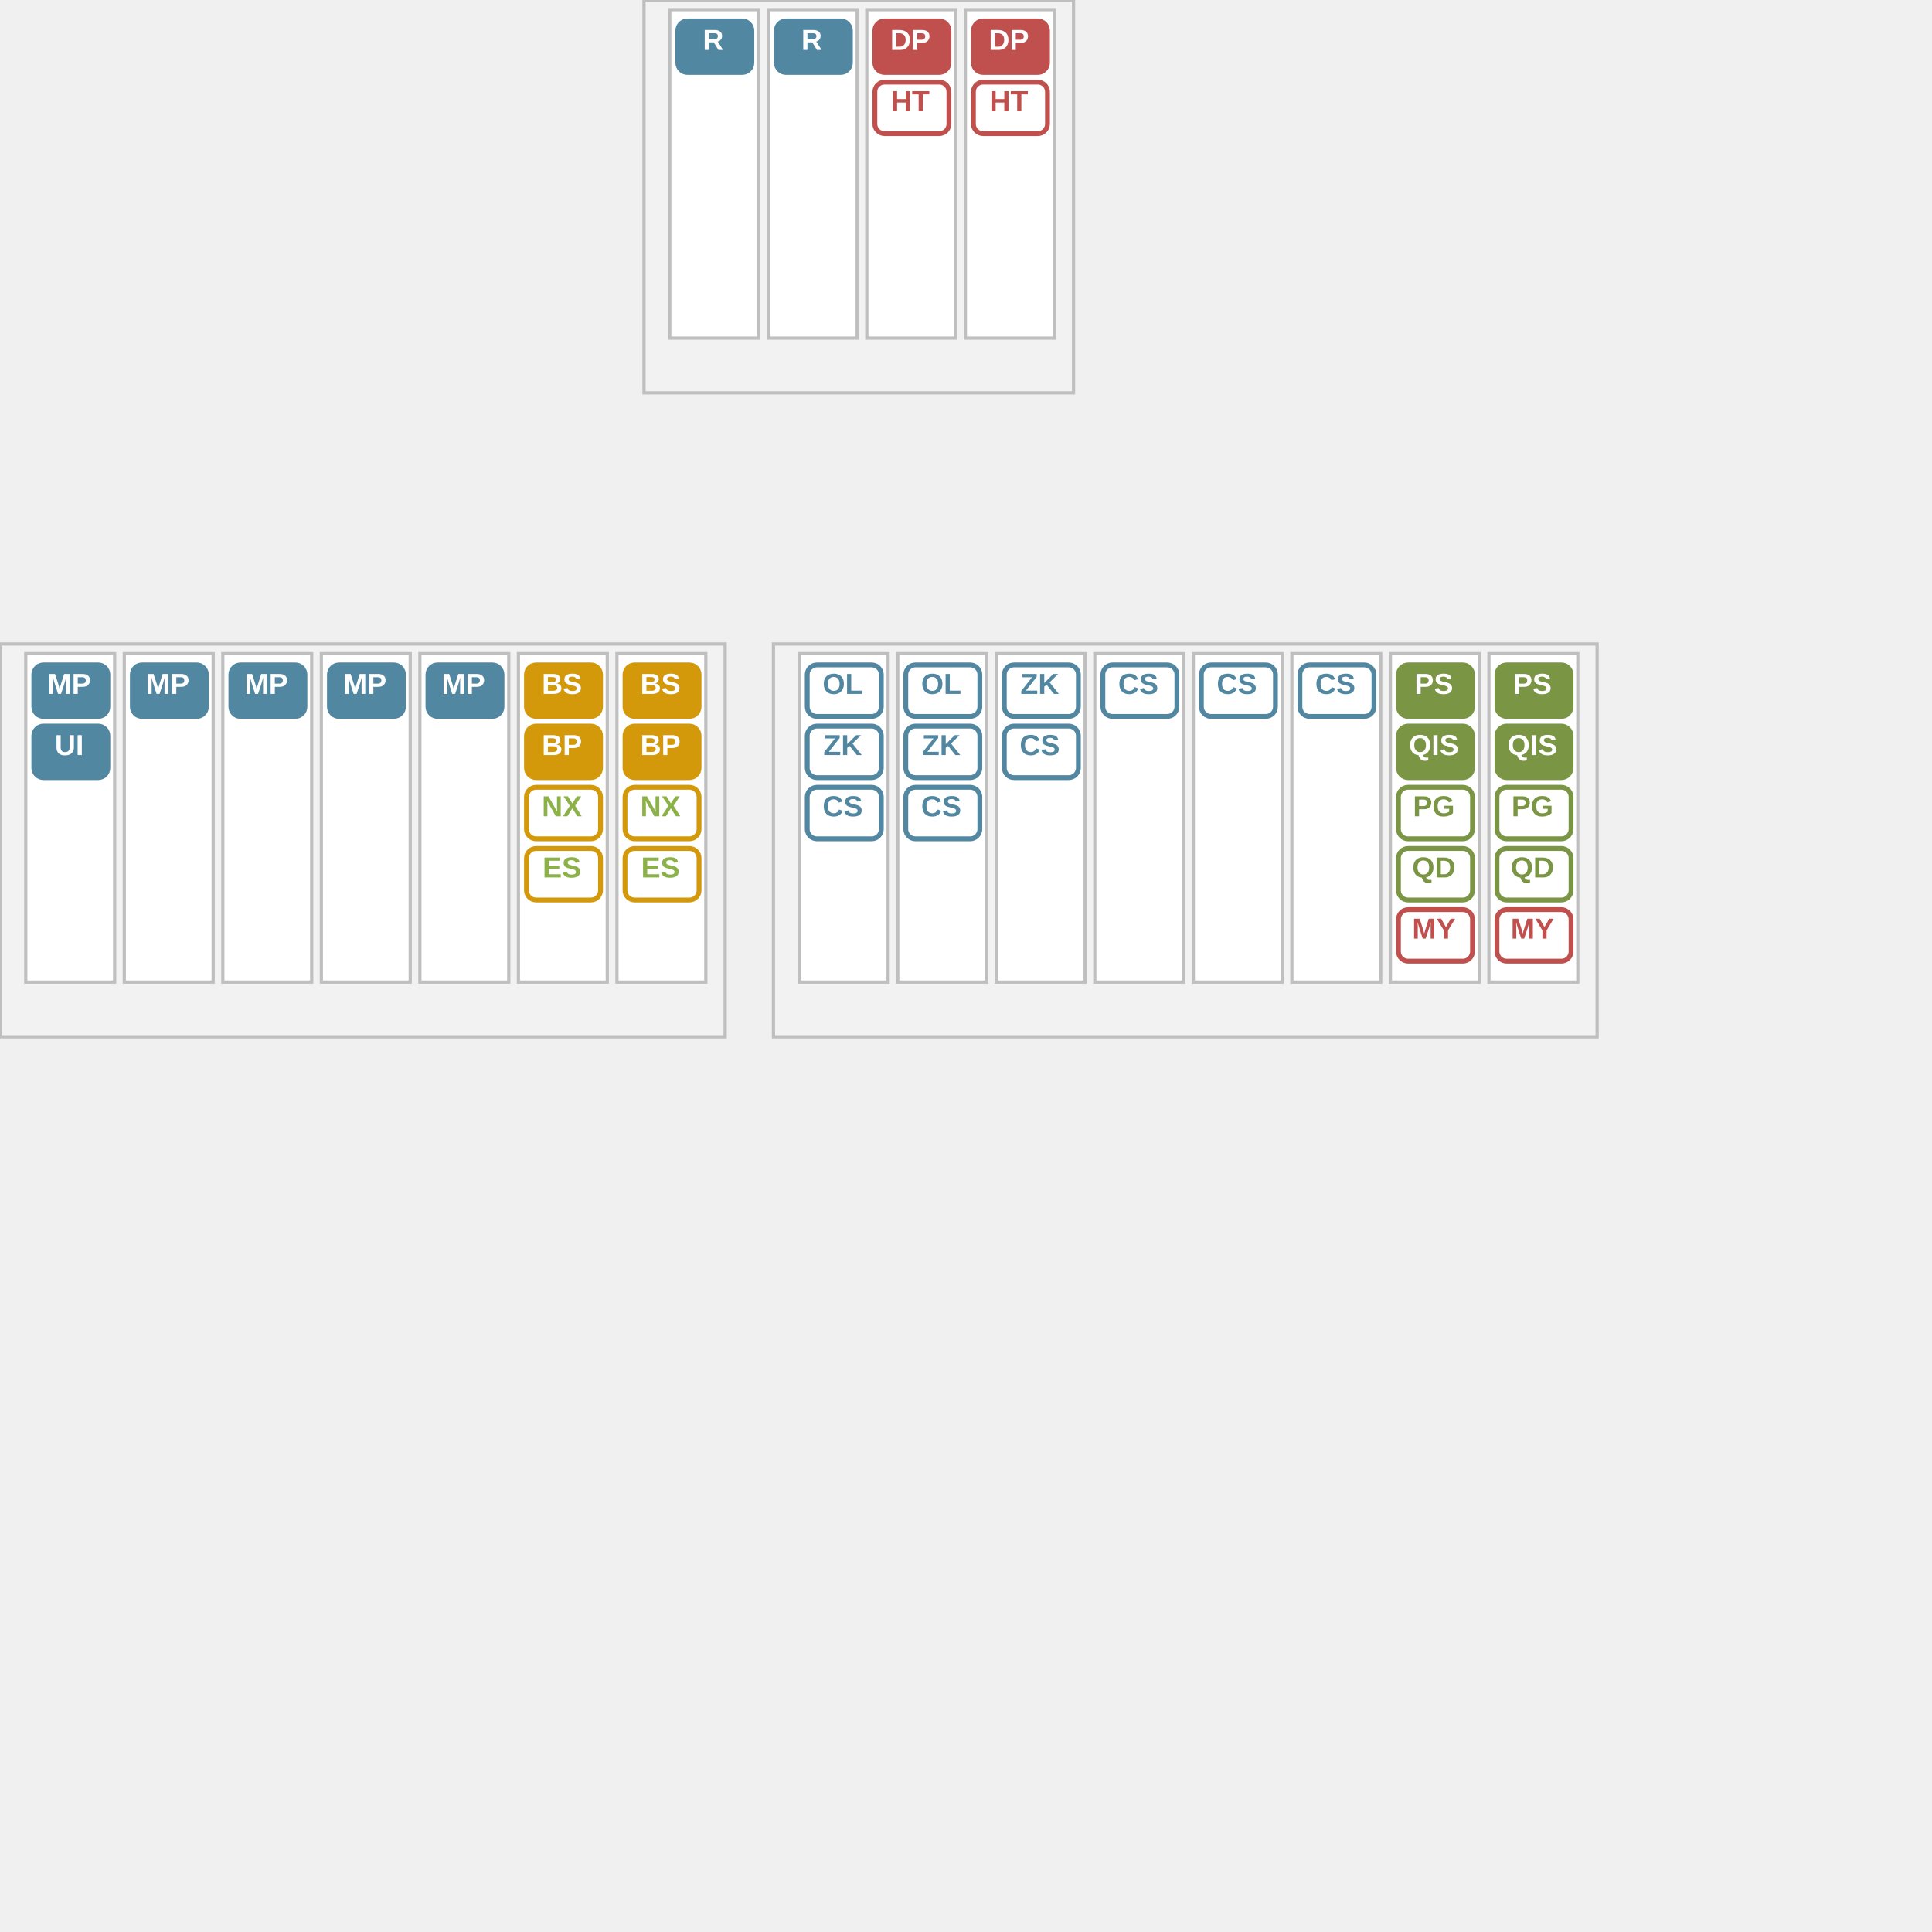
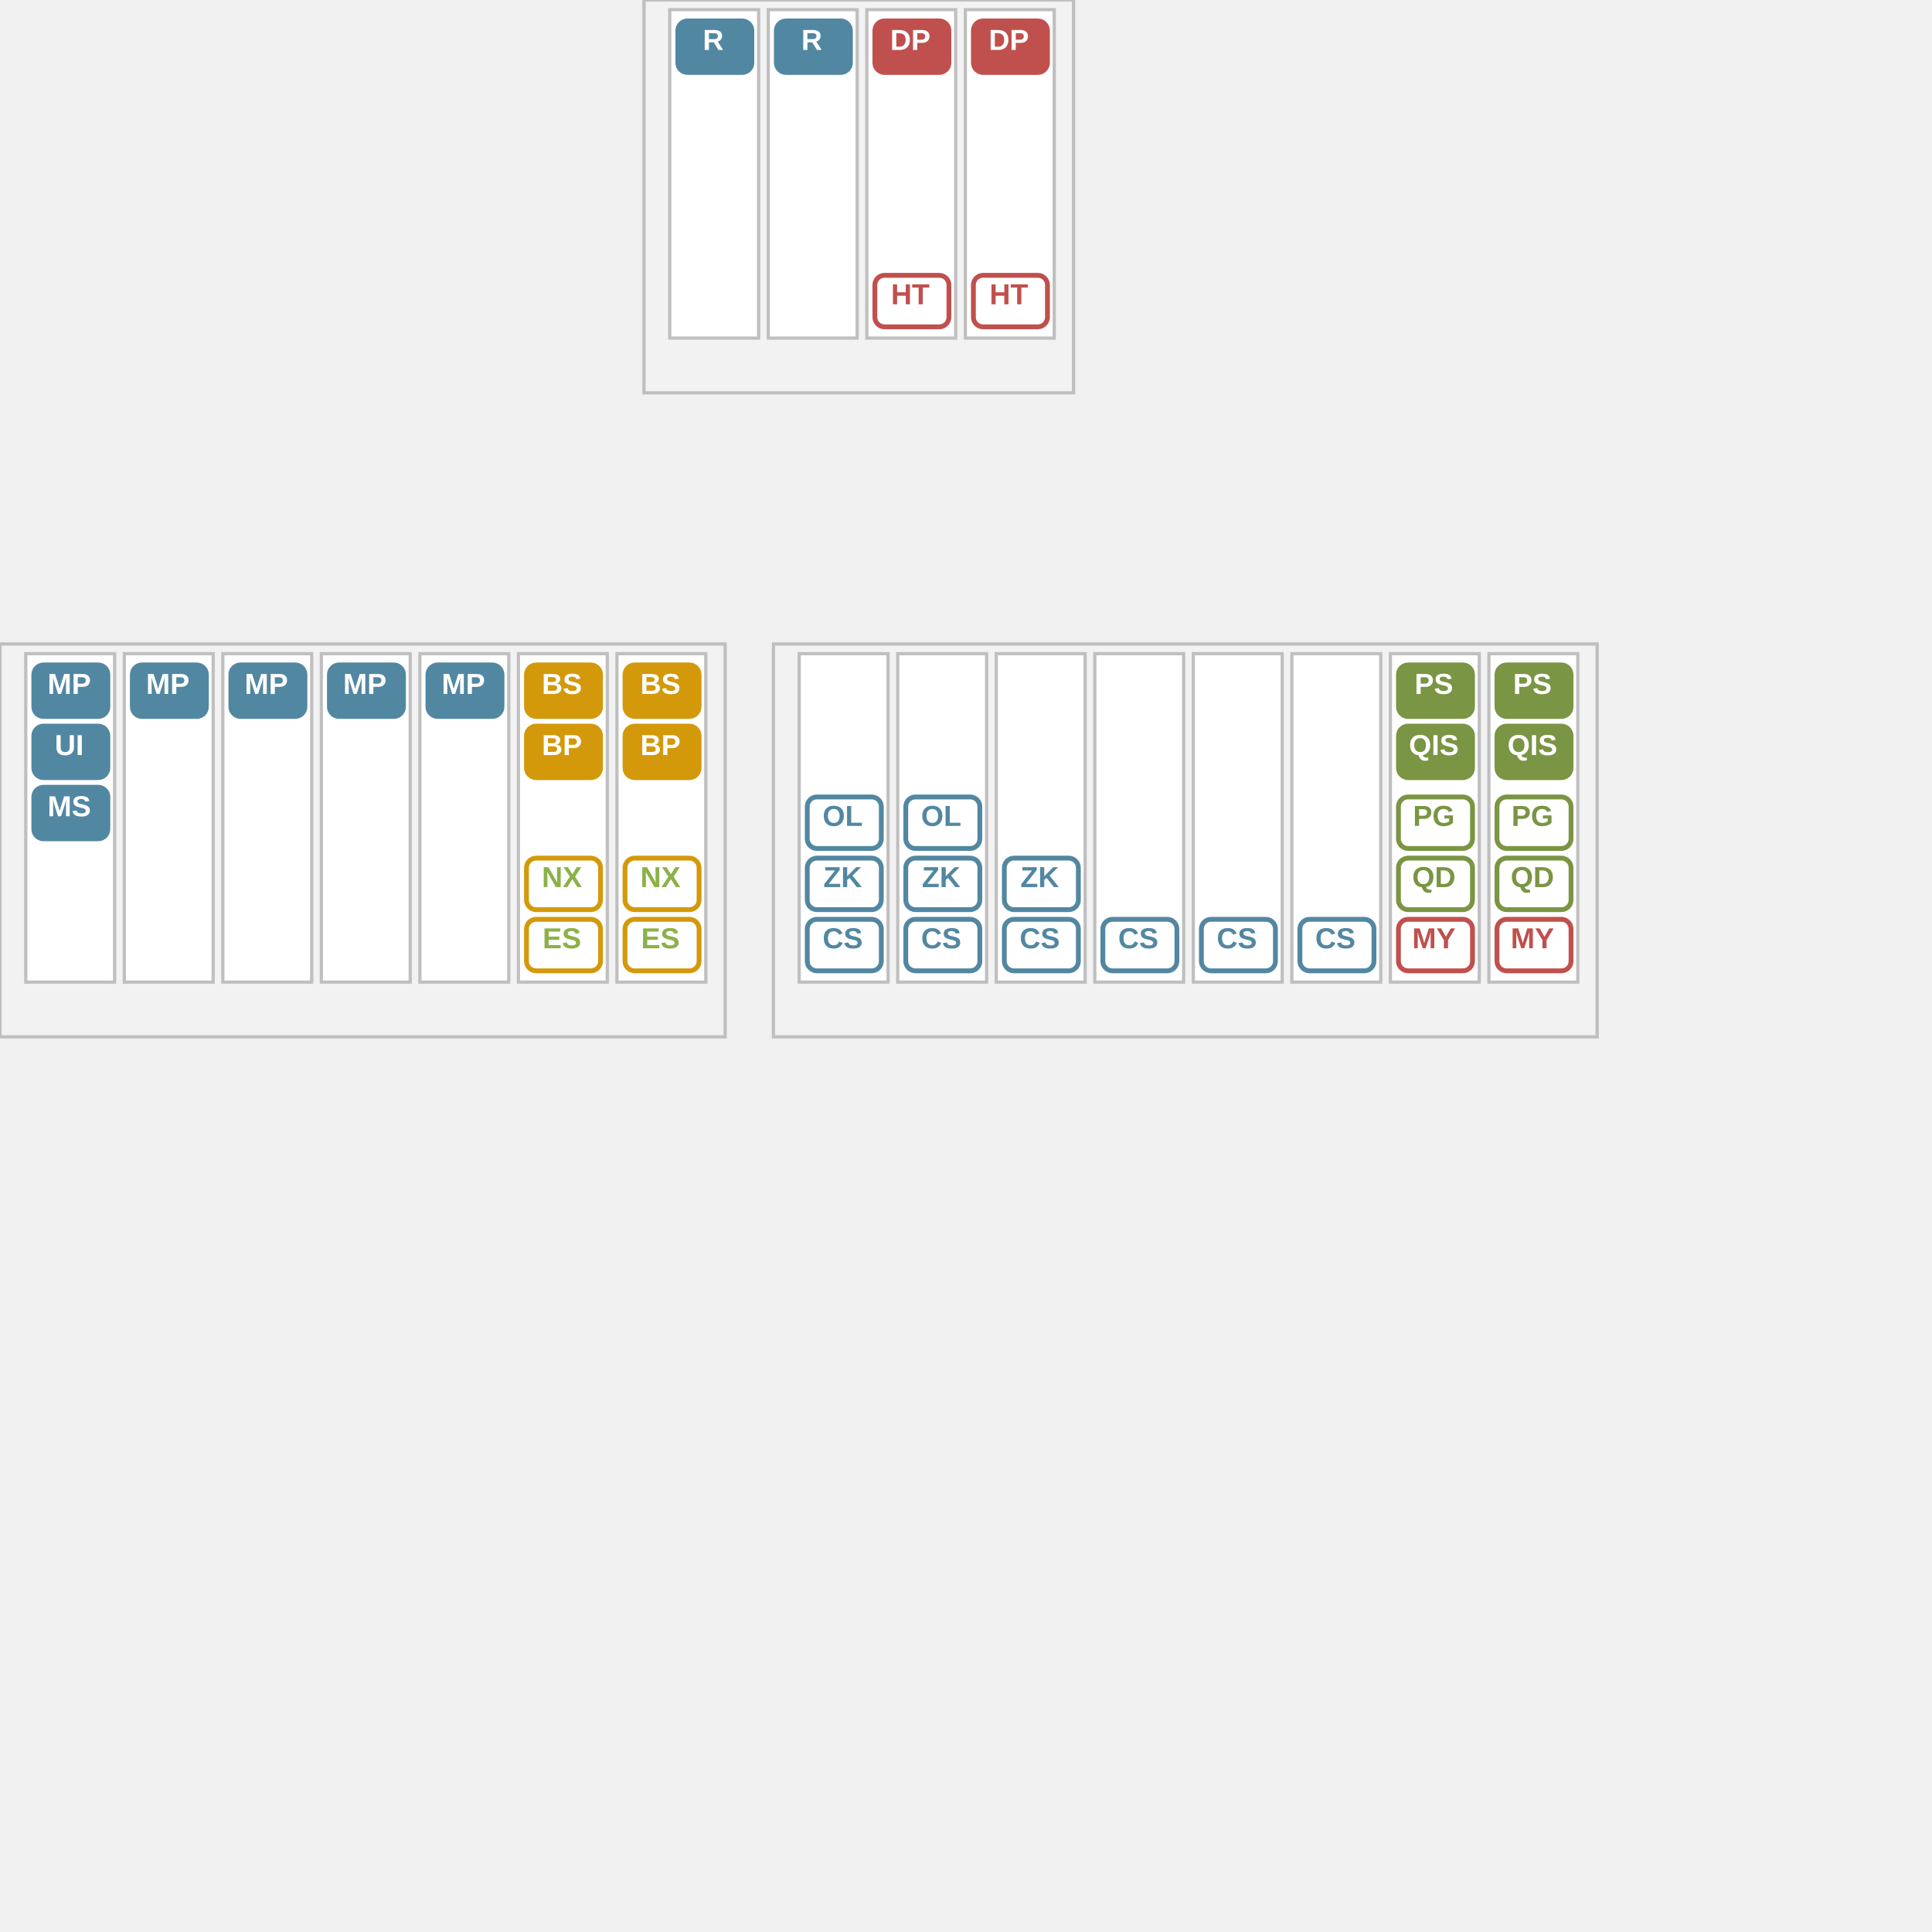
<svg xmlns="http://www.w3.org/2000/svg" xmlns:xlink="http://www.w3.org/1999/xlink" height="600" width="600" xml:space="preserve" version="1.1" id="svg2">
  <symbol id="struct">
    <rect id="compcs2" x="1.5" y="1.5" width="23" height="16" rx="3" style="stroke-width:1.5" />
  </symbol>
  <symbol id="ui">
    <use xlink:href="#struct" style="fill:#5287a2;stroke:#5287a2;" />
    <text id="text1488" x="12.5" y="10.5" style="font-weight:bold;font-size:9px;font-family:Arial;fill:#ffffff;" alignment-baseline="middle" text-anchor="middle">UI</text>
+   </symbol>
+   <symbol id="ms">
+     <use xlink:href="#struct" style="fill:#5287a2;stroke:#5287a2;" />
+     <text id="text1488" x="12.5" y="10.5" style="font-weight:bold;font-size:9px;font-family:Arial;fill:#ffffff;" alignment-baseline="middle" text-anchor="middle">MS</text>
  </symbol>
  <symbol id="r">
    <use xlink:href="#struct" style="fill:#5287a2;stroke:#5287a2;" />
    <text id="text1488" x="12.5" y="10.5" style="font-weight:bold;font-size:9px;font-family:Arial;fill:#ffffff;" alignment-baseline="middle" text-anchor="middle">R</text>
  </symbol>
  <symbol id="mp">
    <use xlink:href="#struct" style="fill:#5287a2;stroke:#5287a2;" />
    <text id="text1488" x="12.5" y="10.5" style="font-weight:bold;font-size:9px;font-family:Arial;fill:#ffffff;" alignment-baseline="middle" text-anchor="middle">MP</text>
  </symbol>
  <symbol id="cs">
    <use xlink:href="#struct" style="fill:#ffffff;stroke:#5287a2;" />
    <text id="text1488" x="12.5" y="10.5" style="font-weight:bold;font-size:9px;font-family:Arial;fill:#5287a2;" alignment-baseline="middle" text-anchor="middle">CS</text>
  </symbol>
  <symbol id="zk">
    <use xlink:href="#struct" style="fill:#ffffff;stroke:#5287a2;" />
    <text id="text1488" x="12.5" y="10.5" style="font-weight:bold;font-size:9px;font-family:Arial;fill:#5287a2;" alignment-baseline="middle" text-anchor="middle">ZK</text>
  </symbol>
  <symbol id="ol">
    <use xlink:href="#struct" style="fill:#ffffff;stroke:#5287a2;" />
    <text id="text1488" x="12.5" y="10.5" style="font-weight:bold;font-size:9px;font-family:Arial;fill:#5287a2;" alignment-baseline="middle" text-anchor="middle">OL</text>
  </symbol>
  <symbol id="bp">
    <use xlink:href="#struct" style="fill:#d3990a;stroke:#d3990a;" />
    <text id="text1488" x="12.5" y="10.5" style="font-weight:bold;font-size:9px;font-family:Arial;fill:#ffffff;" alignment-baseline="middle" text-anchor="middle">BP</text>
  </symbol>
  <symbol id="bs">
    <use xlink:href="#struct" style="fill:#d3990a;stroke:#d3990a;" />
    <text id="text1488" x="12.5" y="10.5" style="font-weight:bold;font-size:9px;font-family:Arial;fill:#ffffff;" alignment-baseline="middle" text-anchor="middle">BS</text>
  </symbol>
  <symbol id="nx">
    <use xlink:href="#struct" style="fill:#ffffff;stroke:#d3990a;" />
    <text id="text1488" x="12.5" y="10.5" style="font-weight:bold;font-size:9px;font-family:Arial;fill:#8bb148;" alignment-baseline="middle" text-anchor="middle">NX</text>
  </symbol>
  <symbol id="tc">
    <use xlink:href="#struct" style="fill:#ffffff;stroke:#d3990a;" />
    <text id="text1488" x="12.5" y="10.5" style="font-weight:bold;font-size:9px;font-family:Arial;fill:#8bb148;" alignment-baseline="middle" text-anchor="middle">TC</text>
  </symbol>
  <symbol id="es">
    <use xlink:href="#struct" style="fill:#ffffff;stroke:#d3990a;" />
    <text id="text1488" x="12.5" y="10.5" style="font-weight:bold;font-size:9px;font-family:Arial;fill:#8bb148;" alignment-baseline="middle" text-anchor="middle">ES</text>
  </symbol>
  <symbol id="ps">
    <use xlink:href="#struct" style="fill:#7a9543;stroke:#7a9543;" />
    <text id="text1488" x="12.5" y="10.5" style="font-weight:bold;font-size:9px;font-family:Arial;fill:#ffffff;" alignment-baseline="middle" text-anchor="middle">PS</text>
  </symbol>
  <symbol id="qis">
    <use xlink:href="#struct" style="fill:#7a9543;stroke:#7a9543;" />
    <text id="text1488" x="12.5" y="10.5" style="font-weight:bold;font-size:9px;font-family:Arial;fill:#ffffff;" alignment-baseline="middle" text-anchor="middle">QIS</text>
  </symbol>
  <symbol id="qd">
    <use xlink:href="#struct" style="fill:#ffffff;stroke:#7a9543;" />
    <text id="text1488" x="12.5" y="10.5" style="font-weight:bold;font-size:9px;font-family:Arial;fill:#7a9543;" alignment-baseline="middle" text-anchor="middle">QD</text>
  </symbol>
  <symbol id="pg">
    <use xlink:href="#struct" style="fill:#ffffff;stroke:#7a9543;" />
    <text id="text1488" x="12.5" y="10.5" style="font-weight:bold;font-size:9px;font-family:Arial;fill:#7a9543;" alignment-baseline="middle" text-anchor="middle">PG</text>
  </symbol>
  <symbol id="pgm">
    <use xlink:href="#struct" style="fill:#ffffff;stroke:#7a9543;" />
    <text id="text1488" x="12.5" y="10.5" style="font-weight:bold;font-size:9px;font-family:Arial;fill:#7a9543;" alignment-baseline="middle" text-anchor="middle">PGm</text>
  </symbol>
  <symbol id="pgs">
    <use xlink:href="#struct" style="fill:#ffffff;stroke:#7a9543;" />
    <text id="text1488" x="12.5" y="10.5" style="font-weight:bold;font-size:9px;font-family:Arial;fill:#7a9543;" alignment-baseline="middle" text-anchor="middle">PGs</text>
  </symbol>
  <symbol id="dp">
    <use xlink:href="#struct" style="fill:#c0504d;stroke:#c0504d;" />
    <text id="text1488" x="12.5" y="10.5" style="font-weight:bold;font-size:9px;font-family:Arial;fill:#ffffff;" alignment-baseline="middle" text-anchor="middle">DP</text>
  </symbol>
  <symbol id="ht">
    <use xlink:href="#struct" style="fill:#ffffff;stroke:#c0504d;" />
    <text id="text1488" x="12.5" y="10.5" style="font-weight:bold;font-size:9px;font-family:Arial;fill:#c0504d;" alignment-baseline="middle" text-anchor="middle">HT</text>
  </symbol>
  <symbol id="my">
    <use xlink:href="#struct" style="fill:#ffffff;stroke:#c0504d;" />
    <text id="text1488" x="12.5" y="10.5" style="font-weight:bold;font-size:9px;font-family:Arial;fill:#c0504d;" alignment-baseline="middle" text-anchor="middle">MY</text>
  </symbol>
  <symbol id="no">
    <use xlink:href="#struct" style="fill:#ffffff;stroke:#fb2b08;" />
    <text id="text1488" x="12.5" y="10.5" style="font-weight:bold;font-size:9px;font-family:Arial;fill:#fb2b08;" alignment-baseline="middle" text-anchor="middle">No</text>
  </symbol>
+   <symbol id="tg">
+     <use xlink:href="#struct" style="fill:#ffffff;stroke:#ff6601;" />
+     <text id="text1488" x="12.5" y="10.5" style="font-weight:bold;font-size:9px;font-family:Arial;fill:#ff6601;" alignment-baseline="middle" text-anchor="middle">TG</text>
+   </symbol>
+   <symbol id="if">
+     <use xlink:href="#struct" style="fill:#ffffff;stroke:#ff6601;" />
+     <text id="text1488" x="12.5" y="10.5" style="font-weight:bold;font-size:9px;font-family:Arial;fill:#ff6601;" alignment-baseline="middle" text-anchor="middle">IF</text>
+   </symbol>
+   <symbol id="gf">
+     <use xlink:href="#struct" style="fill:#ffffff;stroke:#ff6601;" />
+     <text id="text1488" x="12.5" y="10.5" style="font-weight:bold;font-size:9px;font-family:Arial;fill:#ff6601;" alignment-baseline="middle" text-anchor="middle">GF</text>
+   </symbol>
  <rect id="subnet1" x="200" y="0" width="133.4" height="122" style="fill:#f2f2f2;stroke:#bfbfbf" />
  <rect id="node1" x="208" y="3" width="27.6" height="102" style="fill:#ffffff;stroke:#bfbfbf" />
  <use xlink:href="#r" x="209" y="5" />
  <rect id="node2" x="238.6" y="3" width="27.6" height="102" style="fill:#ffffff;stroke:#bfbfbf" />
  <use xlink:href="#r" x="239.6" y="5" />
  <rect id="node8" x="269.2" y="3" width="27.6" height="102" style="fill:#ffffff;stroke:#bfbfbf" />
  <use xlink:href="#dp" x="270.2" y="5" />
-   <use xlink:href="#ht" x="270.2" y="24" />
+   <use xlink:href="#ht" x="270.2" y="84" />
  <rect id="node9" x="299.8" y="3" width="27.6" height="102" style="fill:#ffffff;stroke:#bfbfbf" />
  <use xlink:href="#dp" x="300.8" y="5" />
-   <use xlink:href="#ht" x="300.8" y="24" />
+   <use xlink:href="#ht" x="300.8" y="84" />
  <rect id="subnet1" x="0" y="200" width="225.2" height="122" style="fill:#f2f2f2;stroke:#bfbfbf" />
  <rect id="node3" x="8" y="203" width="27.6" height="102" style="fill:#ffffff;stroke:#bfbfbf" />
  <use xlink:href="#mp" x="9" y="205" />
  <use xlink:href="#ui" x="9" y="224" />
  <use xlink:href="#ms" x="9" y="243" />
  <rect id="node4" x="38.6" y="203" width="27.6" height="102" style="fill:#ffffff;stroke:#bfbfbf" />
  <use xlink:href="#mp" x="39.6" y="205" />
  <rect id="node5" x="69.2" y="203" width="27.6" height="102" style="fill:#ffffff;stroke:#bfbfbf" />
  <use xlink:href="#mp" x="70.2" y="205" />
  <rect id="node6" x="99.8" y="203" width="27.6" height="102" style="fill:#ffffff;stroke:#bfbfbf" />
  <use xlink:href="#mp" x="100.8" y="205" />
  <rect id="node7" x="130.4" y="203" width="27.6" height="102" style="fill:#ffffff;stroke:#bfbfbf" />
  <use xlink:href="#mp" x="131.4" y="205" />
  <rect id="node10" x="161" y="203" width="27.6" height="102" style="fill:#ffffff;stroke:#bfbfbf" />
  <use xlink:href="#bs" x="162" y="205" />
  <use xlink:href="#bp" x="162" y="224" />
-   <use xlink:href="#nx" x="162" y="243" />
-   <use xlink:href="#es" x="162" y="262" />
+   <use xlink:href="#es" x="162" y="284" />
+   <use xlink:href="#nx" x="162" y="265" />
  <rect id="node11" x="191.6" y="203" width="27.6" height="102" style="fill:#ffffff;stroke:#bfbfbf" />
  <use xlink:href="#bs" x="192.6" y="205" />
  <use xlink:href="#bp" x="192.6" y="224" />
-   <use xlink:href="#nx" x="192.6" y="243" />
-   <use xlink:href="#es" x="192.6" y="262" />
+   <use xlink:href="#es" x="192.6" y="284" />
+   <use xlink:href="#nx" x="192.6" y="265" />
  <rect id="subnet1" x="240.2" y="200" width="255.8" height="122" style="fill:#f2f2f2;stroke:#bfbfbf" />
  <rect id="node12" x="248.2" y="203" width="27.6" height="102" style="fill:#ffffff;stroke:#bfbfbf" />
-   <use xlink:href="#ol" x="249.2" y="205" />
-   <use xlink:href="#zk" x="249.2" y="224" />
-   <use xlink:href="#cs" x="249.2" y="243" />
+   <use xlink:href="#cs" x="249.2" y="284" />
+   <use xlink:href="#zk" x="249.2" y="265" />
+   <use xlink:href="#ol" x="249.2" y="246" />
  <rect id="node13" x="278.8" y="203" width="27.6" height="102" style="fill:#ffffff;stroke:#bfbfbf" />
-   <use xlink:href="#ol" x="279.8" y="205" />
-   <use xlink:href="#zk" x="279.8" y="224" />
-   <use xlink:href="#cs" x="279.8" y="243" />
+   <use xlink:href="#cs" x="279.8" y="284" />
+   <use xlink:href="#zk" x="279.8" y="265" />
+   <use xlink:href="#ol" x="279.8" y="246" />
  <rect id="node14" x="309.4" y="203" width="27.6" height="102" style="fill:#ffffff;stroke:#bfbfbf" />
-   <use xlink:href="#zk" x="310.4" y="205" />
-   <use xlink:href="#cs" x="310.4" y="224" />
+   <use xlink:href="#cs" x="310.4" y="284" />
+   <use xlink:href="#zk" x="310.4" y="265" />
  <rect id="node15" x="340" y="203" width="27.6" height="102" style="fill:#ffffff;stroke:#bfbfbf" />
-   <use xlink:href="#cs" x="341" y="205" />
+   <use xlink:href="#cs" x="341" y="284" />
  <rect id="node16" x="370.6" y="203" width="27.6" height="102" style="fill:#ffffff;stroke:#bfbfbf" />
-   <use xlink:href="#cs" x="371.6" y="205" />
+   <use xlink:href="#cs" x="371.6" y="284" />
  <rect id="node17" x="401.2" y="203" width="27.6" height="102" style="fill:#ffffff;stroke:#bfbfbf" />
-   <use xlink:href="#cs" x="402.2" y="205" />
+   <use xlink:href="#cs" x="402.2" y="284" />
  <rect id="node18" x="431.8" y="203" width="27.6" height="102" style="fill:#ffffff;stroke:#bfbfbf" />
  <use xlink:href="#ps" x="432.8" y="205" />
  <use xlink:href="#qis" x="432.8" y="224" />
-   <use xlink:href="#pg" x="432.8" y="243" />
-   <use xlink:href="#qd" x="432.8" y="262" />
-   <use xlink:href="#my" x="432.8" y="281" />
+   <use xlink:href="#my" x="432.8" y="284" />
+   <use xlink:href="#qd" x="432.8" y="265" />
+   <use xlink:href="#pg" x="432.8" y="246" />
  <rect id="node19" x="462.4" y="203" width="27.6" height="102" style="fill:#ffffff;stroke:#bfbfbf" />
  <use xlink:href="#ps" x="463.4" y="205" />
  <use xlink:href="#qis" x="463.4" y="224" />
-   <use xlink:href="#pg" x="463.4" y="243" />
-   <use xlink:href="#qd" x="463.4" y="262" />
-   <use xlink:href="#my" x="463.4" y="281" />
+   <use xlink:href="#my" x="463.4" y="284" />
+   <use xlink:href="#qd" x="463.4" y="265" />
+   <use xlink:href="#pg" x="463.4" y="246" />
</svg>
